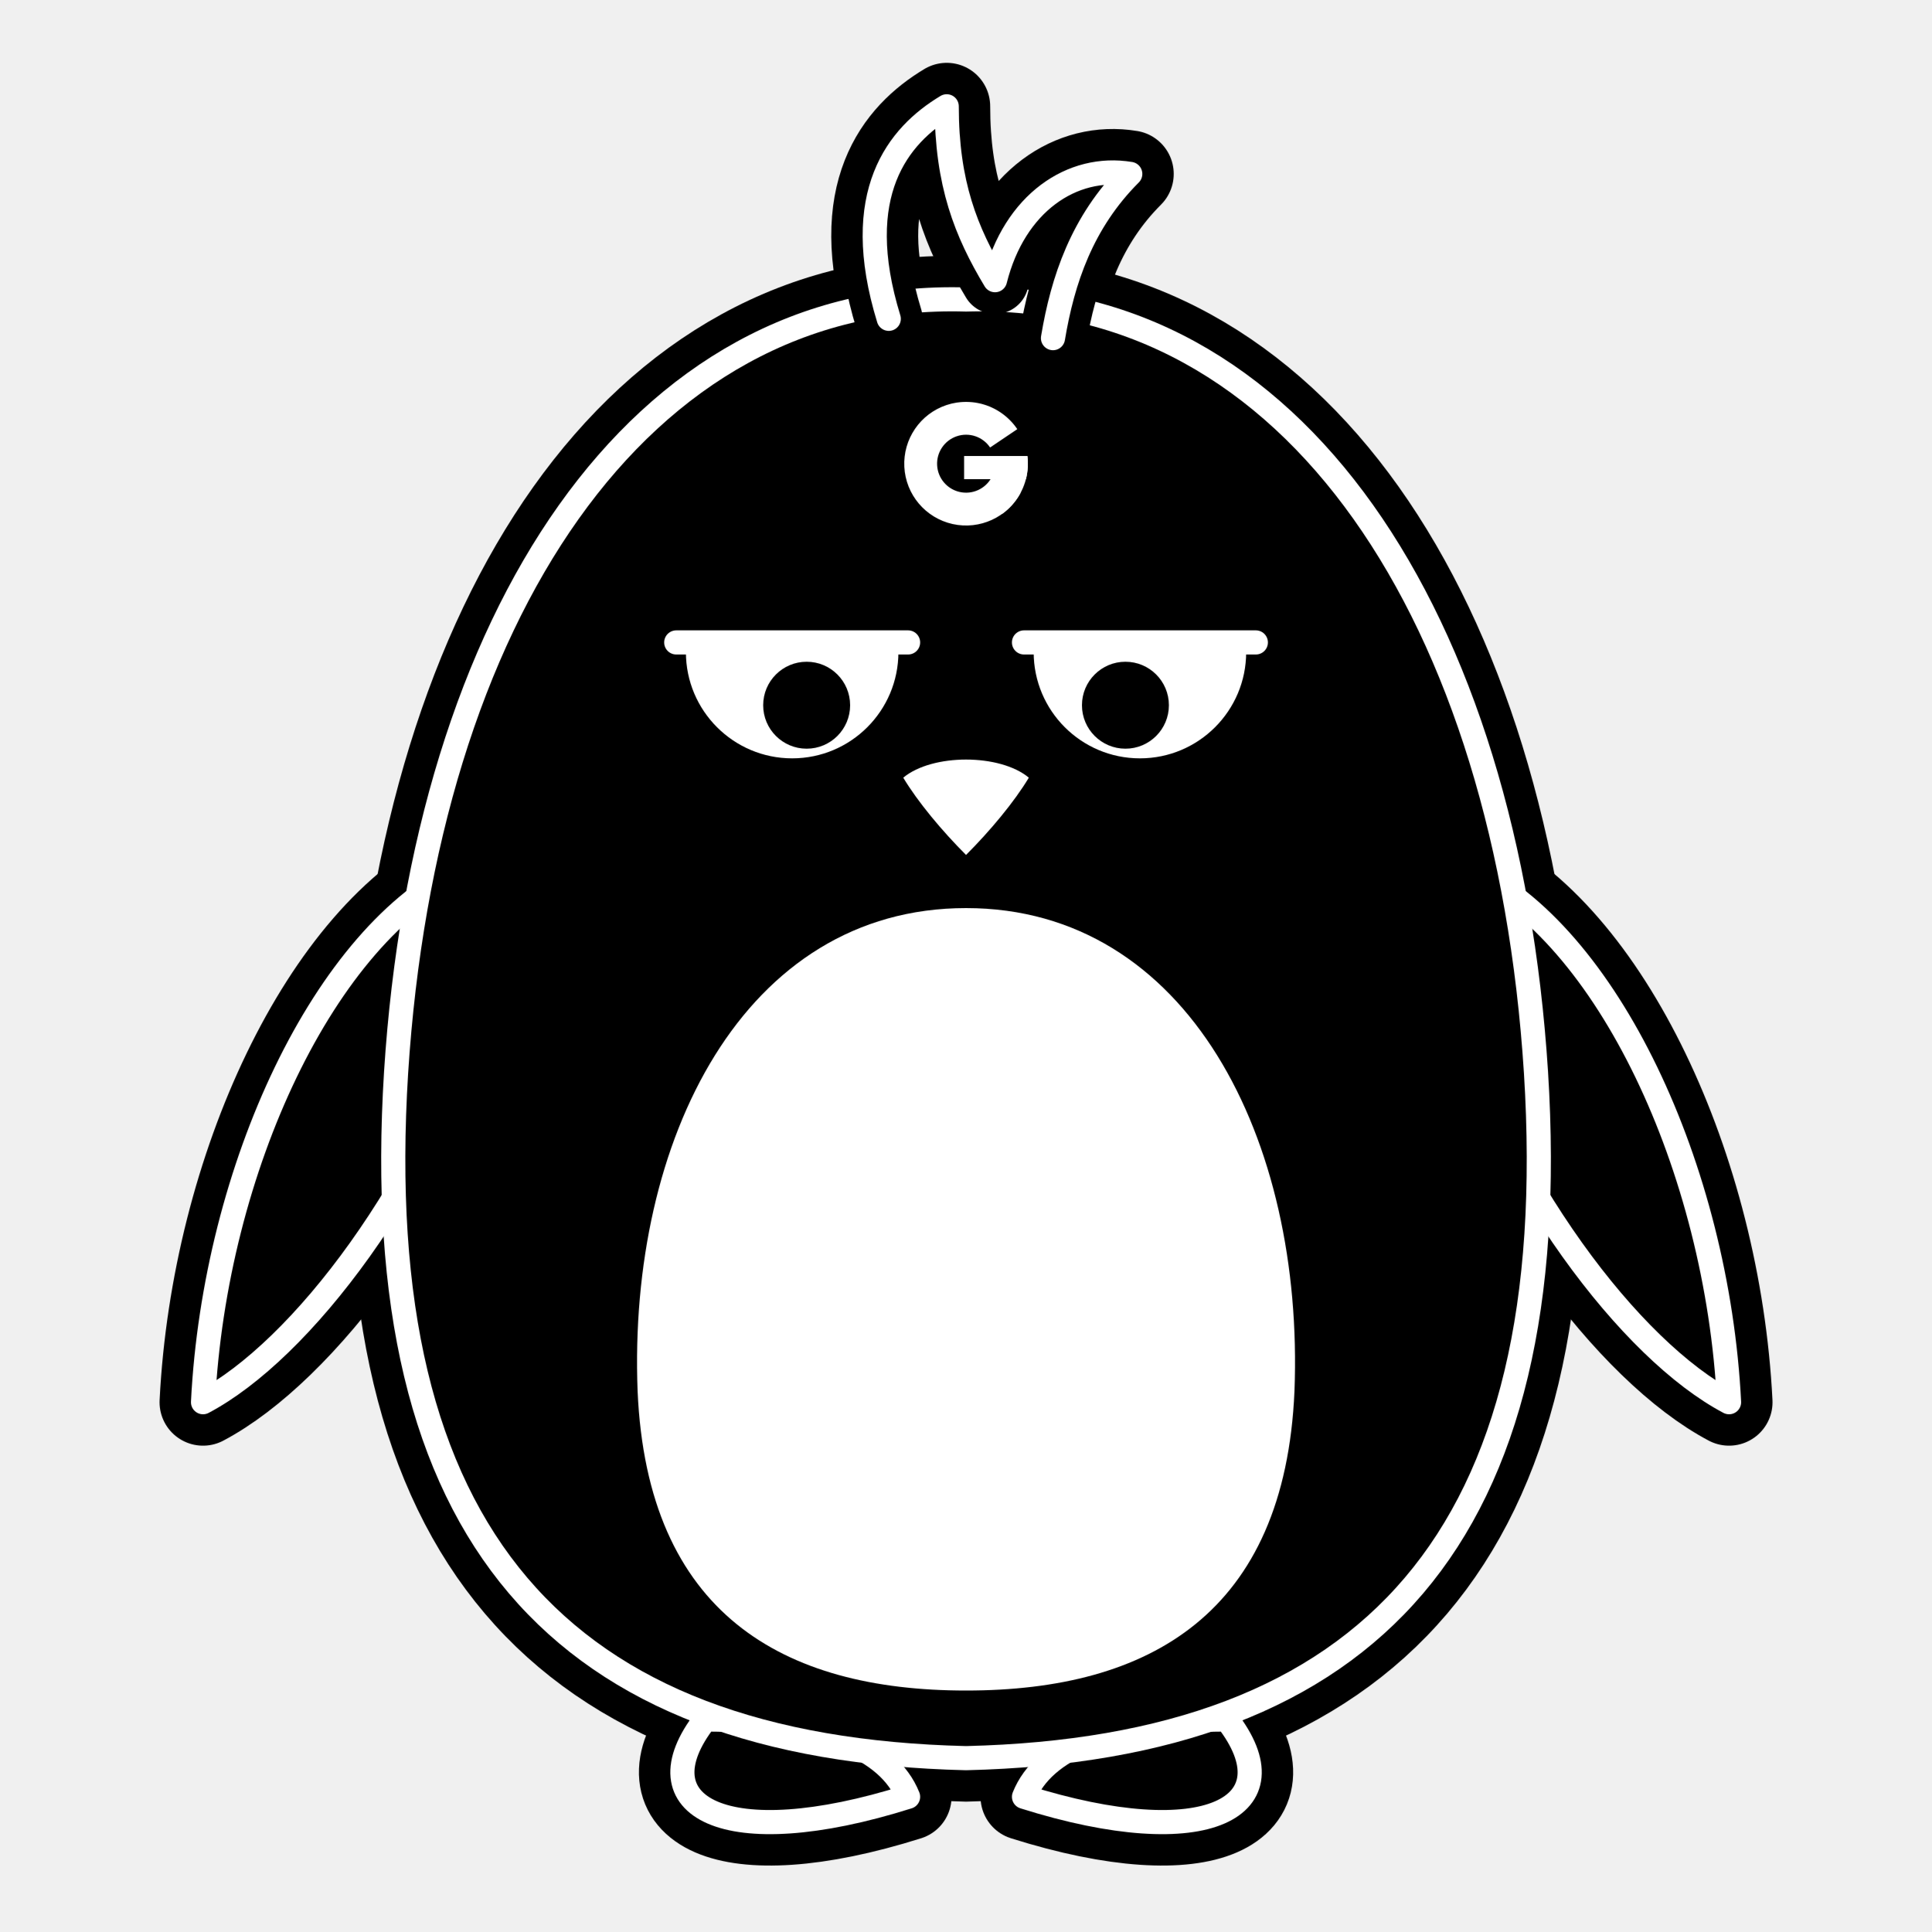
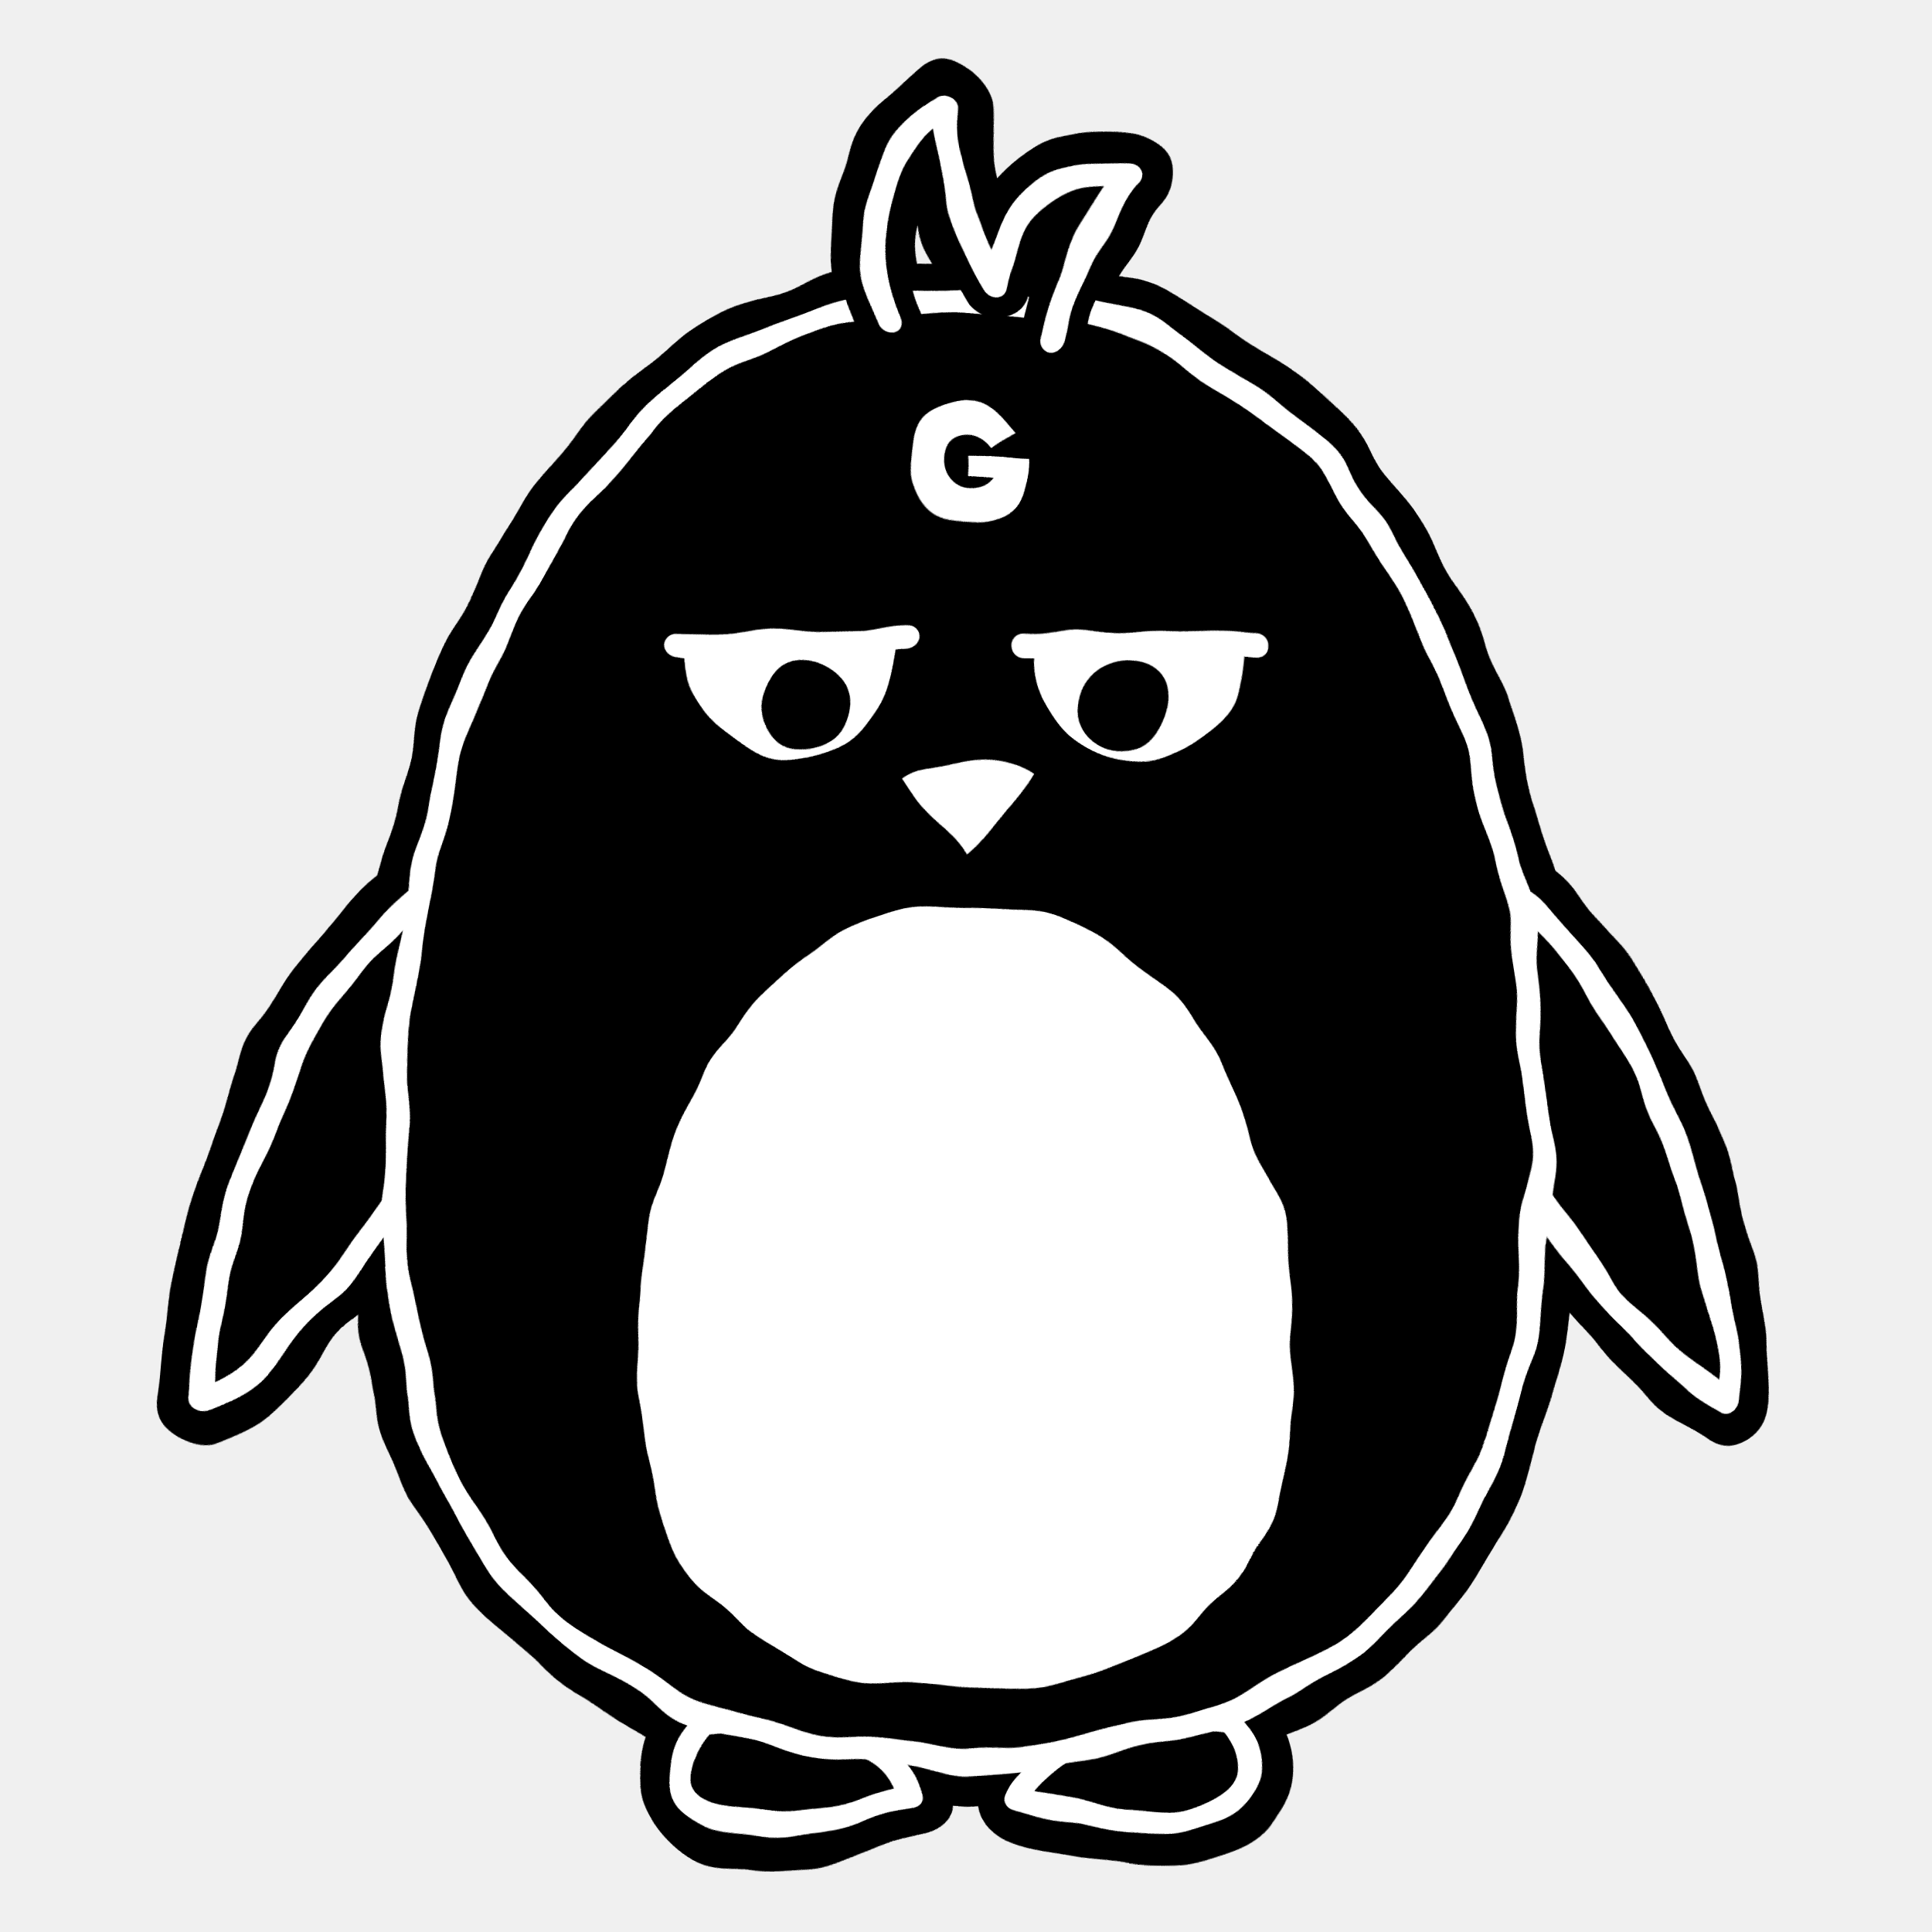
<svg xmlns="http://www.w3.org/2000/svg" viewBox="0 0 400 400" width="400" height="400">
  <defs>
    <filter id="ink" x="-10%" y="-10%" width="120%" height="120%">
-       <feTurbulence type="fractalNoise" baseFrequency="0.0" numOctaves="2" seed="3" result="n" />
+       <feTurbulence type="fractalNoise" baseFrequency="0.045" numOctaves="2" seed="3" result="n" />
      <feDisplacementMap in="SourceGraphic" in2="n" scale="5" xChannelSelector="R" yChannelSelector="G" />
    </filter>
  </defs>
  <g filter="url(#ink)">
    <g transform="translate(0,0) rotate(0 200 240)">
      <path fill="none" stroke="#000" stroke-width="18" stroke-linejoin="round" stroke-linecap="round" d="M200 62 C268 60 312 128 318 222 C324 318 284 362 200 364 C116 362 76 318 82 222 C88 128 132 60 200 62 Z" />
      <path fill="none" stroke="#000" stroke-width="18" stroke-linejoin="round" stroke-linecap="round" transform="translate(96,180.0) scale(1,1) rotate(10) scale(1,1.0)" d="M0 0 C-26 18 -40 70 -34 118 C-16 104 4 66 10 22 Z" />
      <path fill="none" stroke="#000" stroke-width="18" stroke-linejoin="round" stroke-linecap="round" transform="translate(304,180.0) scale(-1,1) rotate(10) scale(1,1.0)" d="M0 0 C-26 18 -40 70 -34 118 C-16 104 4 66 10 22 Z" />
      <path fill="none" stroke="#000" stroke-width="18" stroke-linejoin="round" stroke-linecap="round" d="M146 356 C132 374 150 384 188 372 C184 362 170 356 146 356 Z" />
      <path fill="none" stroke="#000" stroke-width="18" stroke-linejoin="round" stroke-linecap="round" d="M254 356 C268 374 250 384 212 372 C216 362 230 356 254 356 Z" />
      <path fill="none" stroke="#000" stroke-width="18" stroke-linejoin="round" stroke-linecap="round" d="M184 66 C176 40 186 28 196 22 C196 38 200 48 206 58 C210 42 222 34 234 36 C224 46 220 58 218 70" />
      <path fill="#000" stroke="#fff" stroke-width="5" stroke-linejoin="round" stroke-linecap="round" d="M146 356 C132 374 150 384 188 372 C184 362 170 356 146 356 Z" />
      <path fill="#000" stroke="#fff" stroke-width="5" stroke-linejoin="round" stroke-linecap="round" d="M254 356 C268 374 250 384 212 372 C216 362 230 356 254 356 Z" />
      <path fill="#000" stroke="#fff" stroke-width="5" stroke-linejoin="round" stroke-linecap="round" transform="translate(96,180.0) scale(1,1) rotate(10) scale(1,1.0)" d="M0 0 C-26 18 -40 70 -34 118 C-16 104 4 66 10 22 Z" />
      <path fill="#000" stroke="#fff" stroke-width="5" stroke-linejoin="round" stroke-linecap="round" transform="translate(304,180.0) scale(-1,1) rotate(10) scale(1,1.0)" d="M0 0 C-26 18 -40 70 -34 118 C-16 104 4 66 10 22 Z" />
      <path fill="#000" stroke="#fff" stroke-width="5" stroke-linejoin="round" stroke-linecap="round" d="M200 62 C268 60 312 128 318 222 C324 318 284 362 200 364 C116 362 76 318 82 222 C88 128 132 60 200 62 Z" />
      <path fill="none" stroke="#000" stroke-width="14" stroke-linejoin="round" stroke-linecap="round" d="M184 66 C176 40 186 28 196 22 C196 38 200 48 206 58 C210 42 222 34 234 36 C224 46 220 58 218 70" />
      <path fill="none" stroke="#fff" stroke-width="5" stroke-linejoin="round" stroke-linecap="round" d="M184 66 C176 40 186 28 196 22 C196 38 200 48 206 58 C210 42 222 34 234 36 C224 46 220 58 218 70" />
      <path fill="#fff" stroke="none" d="M200 188 C246 188 270 236 268 288 C266 334 238 350 200 350 C162 350 134 334 132 288 C130 236 154 188 200 188 Z" />
      <path fill="#fff" stroke="none" d="M142 135 L186 135 A22 22 0 0 1 142 135 Z" />
      <circle cx="167" cy="146" r="9" fill="#000" />
      <path fill="none" stroke="#fff" stroke-width="5" stroke-linejoin="round" stroke-linecap="round" d="M140 133 L188 133" />
      <path fill="#fff" stroke="none" d="M214 135 L258 135 A22 22 0 0 1 214 135 Z" />
      <circle cx="233" cy="146" r="9" fill="#000" />
      <path fill="none" stroke="#fff" stroke-width="5" stroke-linejoin="round" stroke-linecap="round" d="M212 133 L260 133" />
      <path d="M187 161 C193 156 207 156 213 161 C210 166 205 172 200 177 C195 172 190 166 187 161 Z" fill="#000" stroke="#000" stroke-linejoin="round" stroke-width="9" />
      <path fill="#fff" stroke="none" d="M187 161 C193 156 207 156 213 161 C210 166 205 172 200 177 C195 172 190 166 187 161 Z" />
      <g transform="translate(200,96) scale(0.2) translate(-100,-100)">
        <clipPath id="gcidle">
          <circle cx="100" cy="100" r="64" />
        </clipPath>
        <g fill="#fff" clip-path="url(#gcidle)">
          <path d="M139.0 73.7 A47 47 0 1 0 141.5 122.1" fill="none" stroke="#fff" stroke-width="34" />
          <rect x="98" y="92" width="66" height="24" />
          <rect x="130" y="92" width="34" height="60" />
        </g>
      </g>
    </g>
  </g>
</svg>
